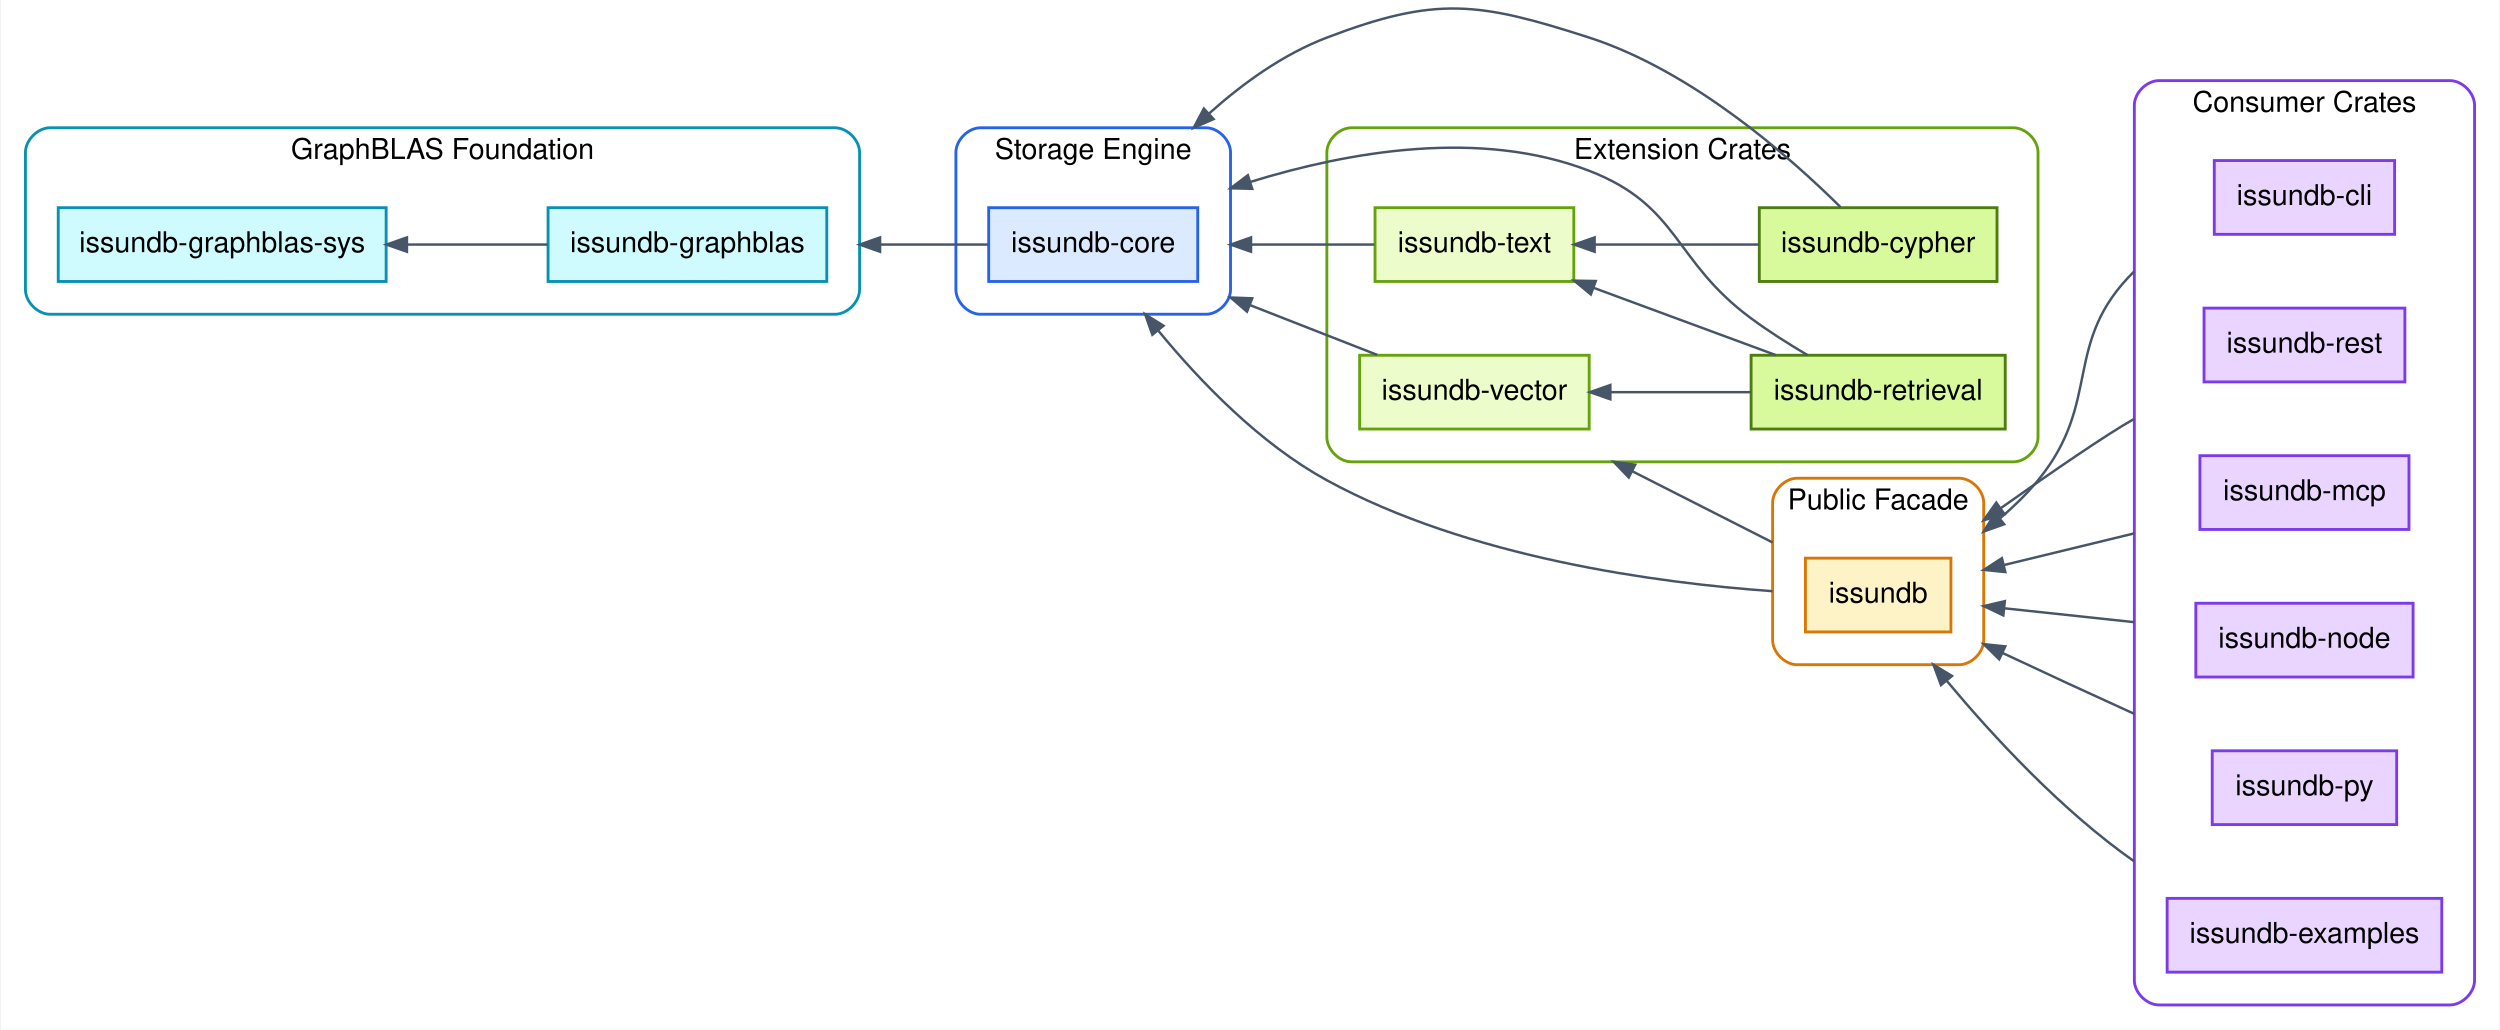
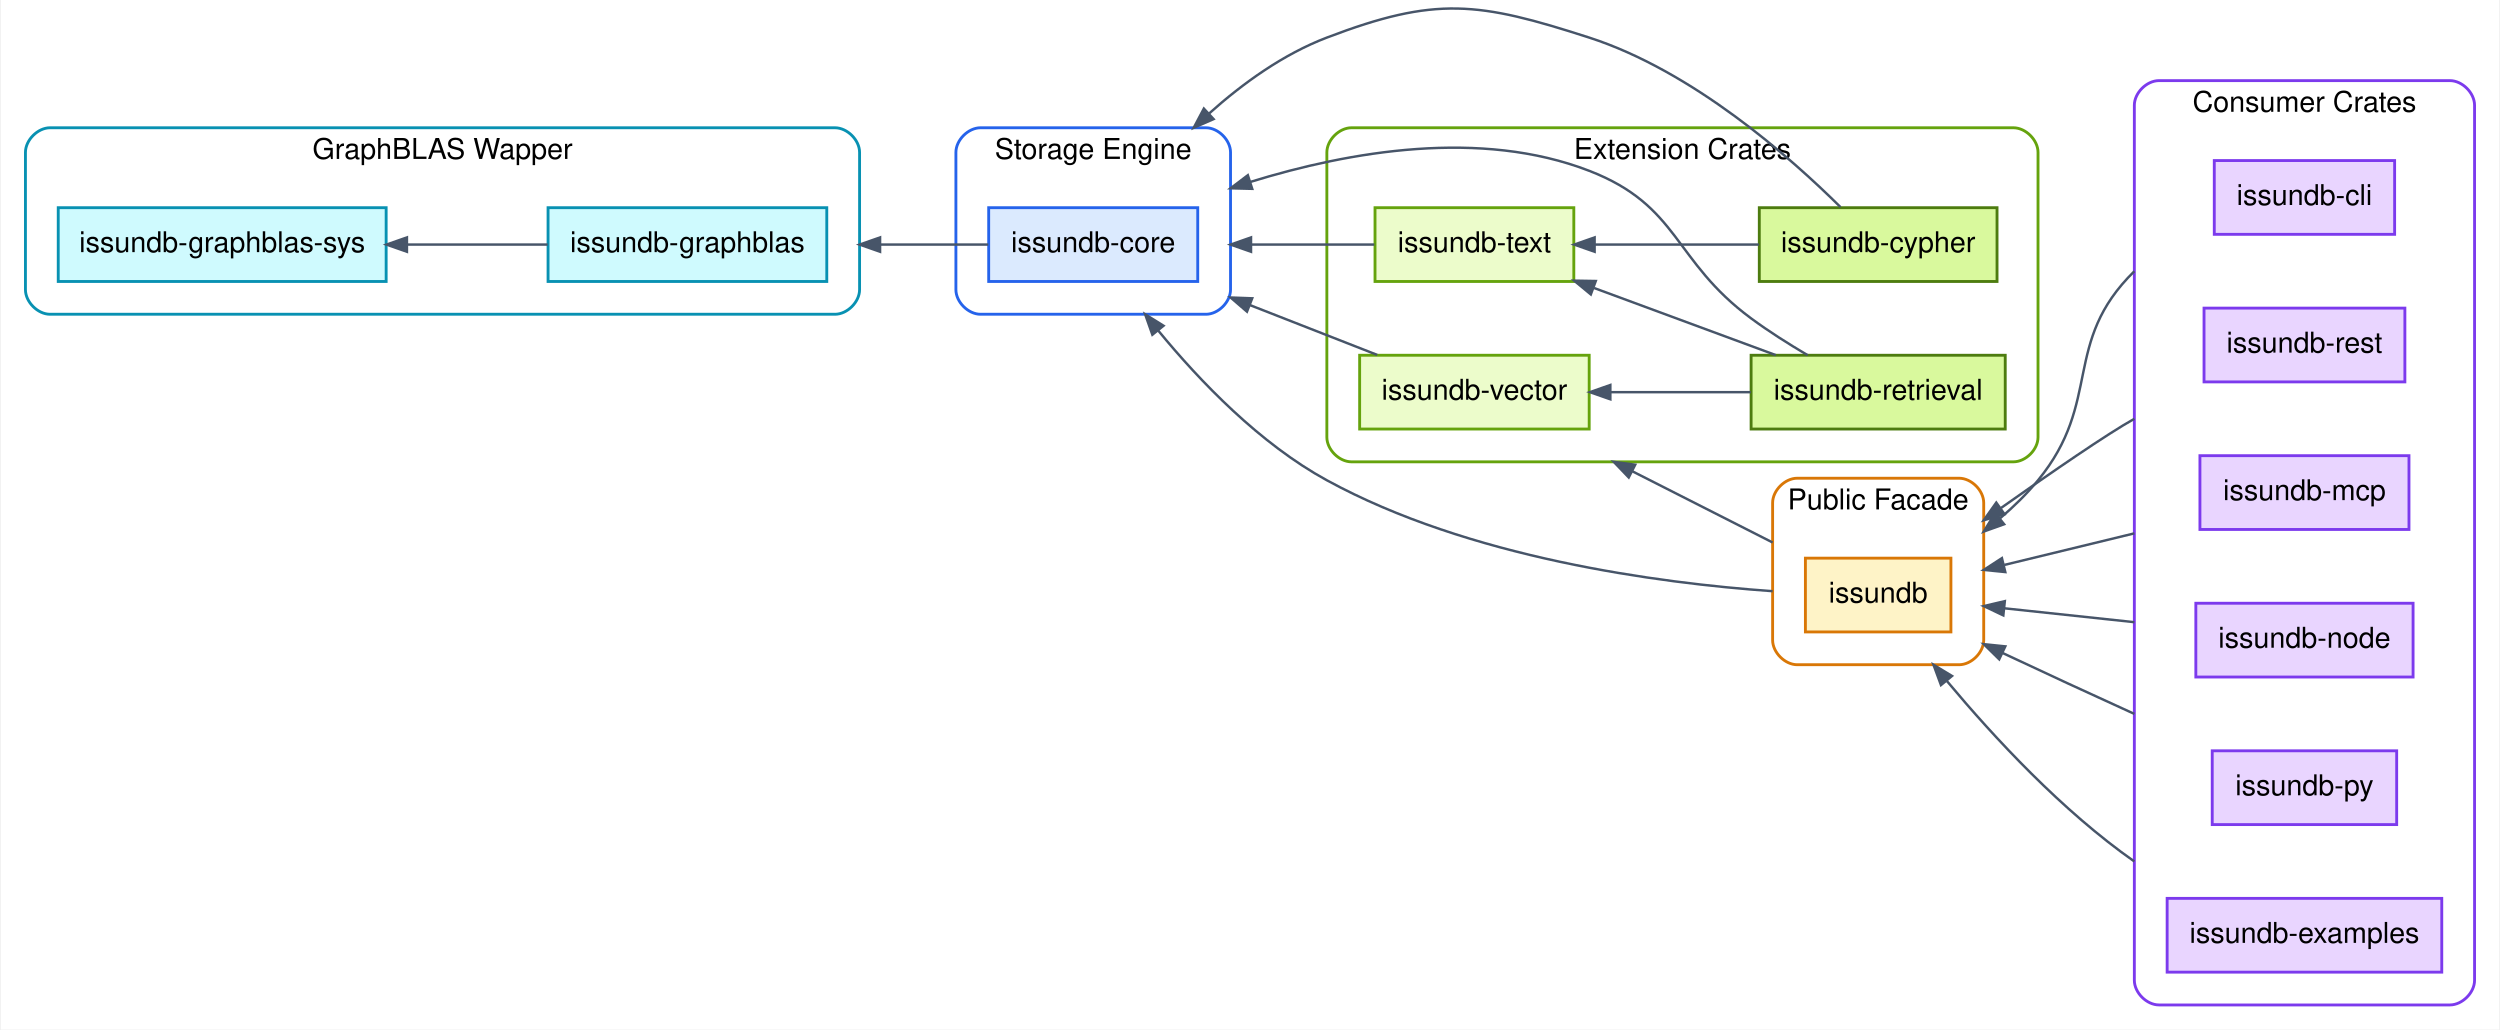
<svg xmlns="http://www.w3.org/2000/svg" width="1219pt" height="502pt" viewBox="0.00 0.00 1219.00 502.34">
  <g id="graph0" class="graph" transform="scale(1 1) rotate(0) translate(4 498.34)">
    <polygon fill="white" stroke="transparent" points="-4,4 -4,-498.34 1215,-498.34 1215,4 -4,4" />
    <g id="clust1" class="cluster">
      <path fill="white" stroke="#0891b2" stroke-width="1.4" d="M20,-345C20,-345 403,-345 403,-345 409,-345 415,-351 415,-357 415,-357 415,-424 415,-424 415,-430 409,-436 403,-436 403,-436 20,-436 20,-436 14,-436 8,-430 8,-424 8,-424 8,-357 8,-357 8,-351 14,-345 20,-345" />
-       <text text-anchor="middle" x="211.5" y="-420.8" font-family="Helvetica,Arial,sans-serif" font-size="14.00">GraphBLAS Foundation</text>
+       <text text-anchor="middle" x="211.5" y="-420.8" font-family="Helvetica,Arial,sans-serif" font-size="14.00">GraphBLAS Wapper</text>
    </g>
    <g id="clust2" class="cluster">
      <path fill="white" stroke="#2563eb" stroke-width="1.4" d="M474,-345C474,-345 584,-345 584,-345 590,-345 596,-351 596,-357 596,-357 596,-424 596,-424 596,-430 590,-436 584,-436 584,-436 474,-436 474,-436 468,-436 462,-430 462,-424 462,-424 462,-357 462,-357 462,-351 468,-345 474,-345" />
      <text text-anchor="middle" x="529" y="-420.8" font-family="Helvetica,Arial,sans-serif" font-size="14.00">Storage Engine</text>
    </g>
    <g id="clust3" class="cluster">
      <path fill="white" stroke="#65a30d" stroke-width="1.4" d="M655,-273C655,-273 978,-273 978,-273 984,-273 990,-279 990,-285 990,-285 990,-424 990,-424 990,-430 984,-436 978,-436 978,-436 655,-436 655,-436 649,-436 643,-430 643,-424 643,-424 643,-285 643,-285 643,-279 649,-273 655,-273" />
      <text text-anchor="middle" x="816.5" y="-420.8" font-family="Helvetica,Arial,sans-serif" font-size="14.00">Extension Crates</text>
    </g>
    <g id="clust4" class="cluster">
      <path fill="white" stroke="#d97706" stroke-width="1.4" d="M872.5,-174C872.5,-174 951.5,-174 951.5,-174 957.5,-174 963.5,-180 963.5,-186 963.5,-186 963.5,-253 963.5,-253 963.5,-259 957.5,-265 951.5,-265 951.5,-265 872.5,-265 872.5,-265 866.5,-265 860.5,-259 860.5,-253 860.5,-253 860.5,-186 860.5,-186 860.5,-180 866.5,-174 872.5,-174" />
      <text text-anchor="middle" x="912" y="-249.8" font-family="Helvetica,Arial,sans-serif" font-size="14.00">Public Facade</text>
    </g>
    <g id="clust5" class="cluster">
      <path fill="white" stroke="#7c3aed" stroke-width="1.4" d="M1049,-8C1049,-8 1191,-8 1191,-8 1197,-8 1203,-14 1203,-20 1203,-20 1203,-447 1203,-447 1203,-453 1197,-459 1191,-459 1191,-459 1049,-459 1049,-459 1043,-459 1037,-453 1037,-447 1037,-447 1037,-20 1037,-20 1037,-14 1043,-8 1049,-8" />
      <text text-anchor="middle" x="1120" y="-443.8" font-family="Helvetica,Arial,sans-serif" font-size="14.00">Consumer Crates</text>
    </g>
    <g id="node1" class="node">
      <polygon fill="#cffafe" stroke="#0891b2" stroke-width="1.4" points="184,-397 24,-397 24,-361 184,-361 184,-397" />
      <text text-anchor="middle" x="104" y="-375.3" font-family="Helvetica,Arial,sans-serif" font-size="14.00">issundb-graphblas-sys</text>
    </g>
    <g id="node2" class="node">
      <polygon fill="#cffafe" stroke="#0891b2" stroke-width="1.4" points="399,-397 263,-397 263,-361 399,-361 399,-397" />
      <text text-anchor="middle" x="331" y="-375.3" font-family="Helvetica,Arial,sans-serif" font-size="14.00">issundb-graphblas</text>
    </g>
    <g id="edge1" class="edge">
      <path fill="none" stroke="#475569" stroke-width="1.2" d="M262.8,-379C241.25,-379 217.05,-379 194.19,-379" />
      <polygon fill="#475569" stroke="#475569" stroke-width="1.2" points="194.14,-375.5 184.14,-379 194.14,-382.5 194.14,-375.5" />
    </g>
    <g id="node3" class="node">
      <polygon fill="#dbeafe" stroke="#2563eb" stroke-width="1.4" points="580,-397 478,-397 478,-361 580,-361 580,-397" />
      <text text-anchor="middle" x="529" y="-375.3" font-family="Helvetica,Arial,sans-serif" font-size="14.00">issundb-core</text>
    </g>
    <g id="edge2" class="edge">
      <path fill="none" stroke="#475569" stroke-width="1.2" d="M477.78,-379C461.65,-379 443.24,-379 425.06,-379" />
      <polygon fill="#475569" stroke="#475569" stroke-width="1.2" points="425,-375.5 415,-379 425,-382.5 425,-375.5" />
    </g>
    <g id="node4" class="node">
      <polygon fill="#ecfccb" stroke="#65a30d" stroke-width="1.4" points="771,-325 659,-325 659,-289 771,-289 771,-325" />
      <text text-anchor="middle" x="715" y="-303.3" font-family="Helvetica,Arial,sans-serif" font-size="14.00">issundb-vector</text>
    </g>
    <g id="edge3" class="edge">
      <path fill="none" stroke="#475569" stroke-width="1.2" d="M667.57,-325.17C648.77,-332.53 626.57,-341.21 605.55,-349.44" />
      <polygon fill="#475569" stroke="#475569" stroke-width="1.2" points="604.03,-346.27 596,-353.18 606.58,-352.79 604.03,-346.27" />
    </g>
    <g id="node5" class="node">
      <polygon fill="#ecfccb" stroke="#65a30d" stroke-width="1.4" points="763.5,-397 666.5,-397 666.5,-361 763.5,-361 763.5,-397" />
      <text text-anchor="middle" x="715" y="-375.3" font-family="Helvetica,Arial,sans-serif" font-size="14.00">issundb-text</text>
    </g>
    <g id="edge4" class="edge">
      <path fill="none" stroke="#475569" stroke-width="1.2" d="M666.14,-379C647.83,-379 626.48,-379 606.18,-379" />
      <polygon fill="#475569" stroke="#475569" stroke-width="1.2" points="606,-375.5 596,-379 606,-382.5 606,-375.5" />
    </g>
    <g id="node6" class="node">
      <polygon fill="#d9f99d" stroke="#4d7c0f" stroke-width="1.4" points="974,-325 850,-325 850,-289 974,-289 974,-325" />
      <text text-anchor="middle" x="912" y="-303.3" font-family="Helvetica,Arial,sans-serif" font-size="14.00">issundb-retrieval</text>
    </g>
    <g id="edge5" class="edge">
      <path fill="none" stroke="#475569" stroke-width="1.2" d="M877.6,-325.04C868.41,-330.45 858.61,-336.64 850,-343 811.79,-371.22 815.3,-397.84 771,-415 718.07,-435.5 654.41,-424.62 605.82,-409.62" />
      <polygon fill="#475569" stroke="#475569" stroke-width="1.2" points="606.59,-406.2 596,-406.47 604.45,-412.86 606.59,-406.2" />
    </g>
    <g id="edge6" class="edge">
      <path fill="none" stroke="#475569" stroke-width="1.2" d="M849.84,-307C828.14,-307 803.64,-307 781.6,-307" />
      <polygon fill="#475569" stroke="#475569" stroke-width="1.2" points="781.32,-303.5 771.32,-307 781.32,-310.5 781.32,-303.5" />
    </g>
    <g id="edge7" class="edge">
      <path fill="none" stroke="#475569" stroke-width="1.2" d="M862.04,-325.08C835.1,-335.02 801.51,-347.43 773.34,-357.83" />
      <polygon fill="#475569" stroke="#475569" stroke-width="1.2" points="771.8,-354.67 763.63,-361.41 774.22,-361.23 771.8,-354.67" />
    </g>
    <g id="node7" class="node">
      <polygon fill="#d9f99d" stroke="#4d7c0f" stroke-width="1.4" points="970,-397 854,-397 854,-361 970,-361 970,-397" />
      <text text-anchor="middle" x="912" y="-375.3" font-family="Helvetica,Arial,sans-serif" font-size="14.00">issundb-cypher</text>
    </g>
    <g id="edge8" class="edge">
      <path fill="none" stroke="#475569" stroke-width="1.2" d="M893.65,-397.26C869.08,-421.65 821.48,-463.69 771,-480 716.87,-497.49 696.15,-500.29 643,-480 621.94,-471.96 602.32,-457.99 585.54,-442.96" />
      <polygon fill="#475569" stroke="#475569" stroke-width="1.2" points="587.74,-440.23 578.03,-436 582.98,-445.37 587.74,-440.23" />
    </g>
    <g id="edge9" class="edge">
      <path fill="none" stroke="#475569" stroke-width="1.2" d="M853.81,-379C828.62,-379 799.08,-379 773.82,-379" />
      <polygon fill="#475569" stroke="#475569" stroke-width="1.2" points="773.65,-375.5 763.65,-379 773.65,-382.5 773.65,-375.5" />
    </g>
    <g id="node8" class="node">
      <polygon fill="#fef3c7" stroke="#d97706" stroke-width="1.4" points="947.5,-226 876.5,-226 876.5,-190 947.5,-190 947.5,-226" />
      <text text-anchor="middle" x="912" y="-204.3" font-family="Helvetica,Arial,sans-serif" font-size="14.00">issundb</text>
    </g>
    <g id="edge10" class="edge">
      <path fill="none" stroke="#475569" stroke-width="1.2" d="M860.5,-209.88C804.27,-213.86 712.2,-226.19 643,-264 610.39,-281.82 581.22,-312.08 560.68,-337.09" />
      <polygon fill="#475569" stroke="#475569" stroke-width="1.2" points="557.86,-335.01 554.33,-345 563.32,-339.4 557.86,-335.01" />
    </g>
    <g id="edge11" class="edge">
      <path fill="none" stroke="#475569" stroke-width="1.2" d="M860.5,-233.64C839.6,-244.25 814.9,-256.79 791.89,-268.47" />
      <polygon fill="#475569" stroke="#475569" stroke-width="1.2" points="790.3,-265.35 782.97,-273 793.47,-271.6 790.3,-265.35" />
    </g>
    <g id="node9" class="node">
      <polygon fill="#e9d5ff" stroke="#7c3aed" stroke-width="1.4" points="1164,-420 1076,-420 1076,-384 1164,-384 1164,-420" />
      <text text-anchor="middle" x="1120" y="-398.3" font-family="Helvetica,Arial,sans-serif" font-size="14.00">issundb-cli</text>
    </g>
    <g id="edge12" class="edge">
      <path fill="none" stroke="#475569" stroke-width="1.2" d="M1037,-366C1001.39,-331.03 1021.65,-302.59 990,-264 984.58,-257.4 978.22,-251.18 971.5,-245.45" />
      <polygon fill="#475569" stroke="#475569" stroke-width="1.2" points="973.47,-242.55 963.5,-238.97 969.07,-247.99 973.47,-242.55" />
    </g>
    <g id="node10" class="node">
      <polygon fill="#e9d5ff" stroke="#7c3aed" stroke-width="1.4" points="1169,-348 1071,-348 1071,-312 1169,-312 1169,-348" />
      <text text-anchor="middle" x="1120" y="-326.3" font-family="Helvetica,Arial,sans-serif" font-size="14.00">issundb-rest</text>
    </g>
    <g id="edge13" class="edge">
      <path fill="none" stroke="#475569" stroke-width="1.2" d="M1037,-294C1023.77,-286.6 997.15,-268.31 971.96,-250.49" />
      <polygon fill="#475569" stroke="#475569" stroke-width="1.2" points="973.68,-247.42 963.5,-244.48 969.63,-253.13 973.68,-247.42" />
    </g>
    <g id="node11" class="node">
      <polygon fill="#e9d5ff" stroke="#7c3aed" stroke-width="1.4" points="1171,-276 1069,-276 1069,-240 1171,-240 1171,-276" />
      <text text-anchor="middle" x="1120" y="-254.3" font-family="Helvetica,Arial,sans-serif" font-size="14.00">issundb-mcp</text>
    </g>
    <g id="edge14" class="edge">
      <path fill="none" stroke="#475569" stroke-width="1.2" d="M1037,-238.1C1015.82,-232.96 993.4,-227.51 973.53,-222.69" />
      <polygon fill="#475569" stroke="#475569" stroke-width="1.2" points="974.04,-219.21 963.5,-220.26 972.39,-226.02 974.04,-219.21" />
    </g>
    <g id="node12" class="node">
      <polygon fill="#e9d5ff" stroke="#7c3aed" stroke-width="1.4" points="1173,-204 1067,-204 1067,-168 1173,-168 1173,-204" />
      <text text-anchor="middle" x="1120" y="-182.3" font-family="Helvetica,Arial,sans-serif" font-size="14.00">issundb-node</text>
    </g>
    <g id="edge15" class="edge">
      <path fill="none" stroke="#475569" stroke-width="1.2" d="M1037,-194.76C1015.88,-197.01 993.52,-199.4 973.7,-201.52" />
      <polygon fill="#475569" stroke="#475569" stroke-width="1.2" points="973.07,-198.06 963.5,-202.61 973.81,-205.03 973.07,-198.06" />
    </g>
    <g id="node13" class="node">
      <polygon fill="#e9d5ff" stroke="#7c3aed" stroke-width="1.4" points="1165,-132 1075,-132 1075,-96 1165,-96 1165,-132" />
      <text text-anchor="middle" x="1120" y="-110.3" font-family="Helvetica,Arial,sans-serif" font-size="14.00">issundb-py</text>
    </g>
    <g id="edge16" class="edge">
      <path fill="none" stroke="#475569" stroke-width="1.2" d="M1037,-150C1015.96,-159.54 993.02,-170.19 972.66,-179.75" />
      <polygon fill="#475569" stroke="#475569" stroke-width="1.2" points="971.06,-176.63 963.5,-184.05 974.04,-182.96 971.06,-176.63" />
    </g>
    <g id="node14" class="node">
      <polygon fill="#e9d5ff" stroke="#7c3aed" stroke-width="1.4" points="1187,-60 1053,-60 1053,-24 1187,-24 1187,-60" />
      <text text-anchor="middle" x="1120" y="-38.3" font-family="Helvetica,Arial,sans-serif" font-size="14.00">issundb-examples</text>
    </g>
    <g id="edge17" class="edge">
      <path fill="none" stroke="#475569" stroke-width="1.2" d="M1037,-78C1001.89,-102.61 968.73,-138.28 945.55,-166.03" />
      <polygon fill="#475569" stroke="#475569" stroke-width="1.2" points="942.64,-164.06 938.98,-174 948.04,-168.51 942.64,-164.06" />
    </g>
  </g>
</svg>
